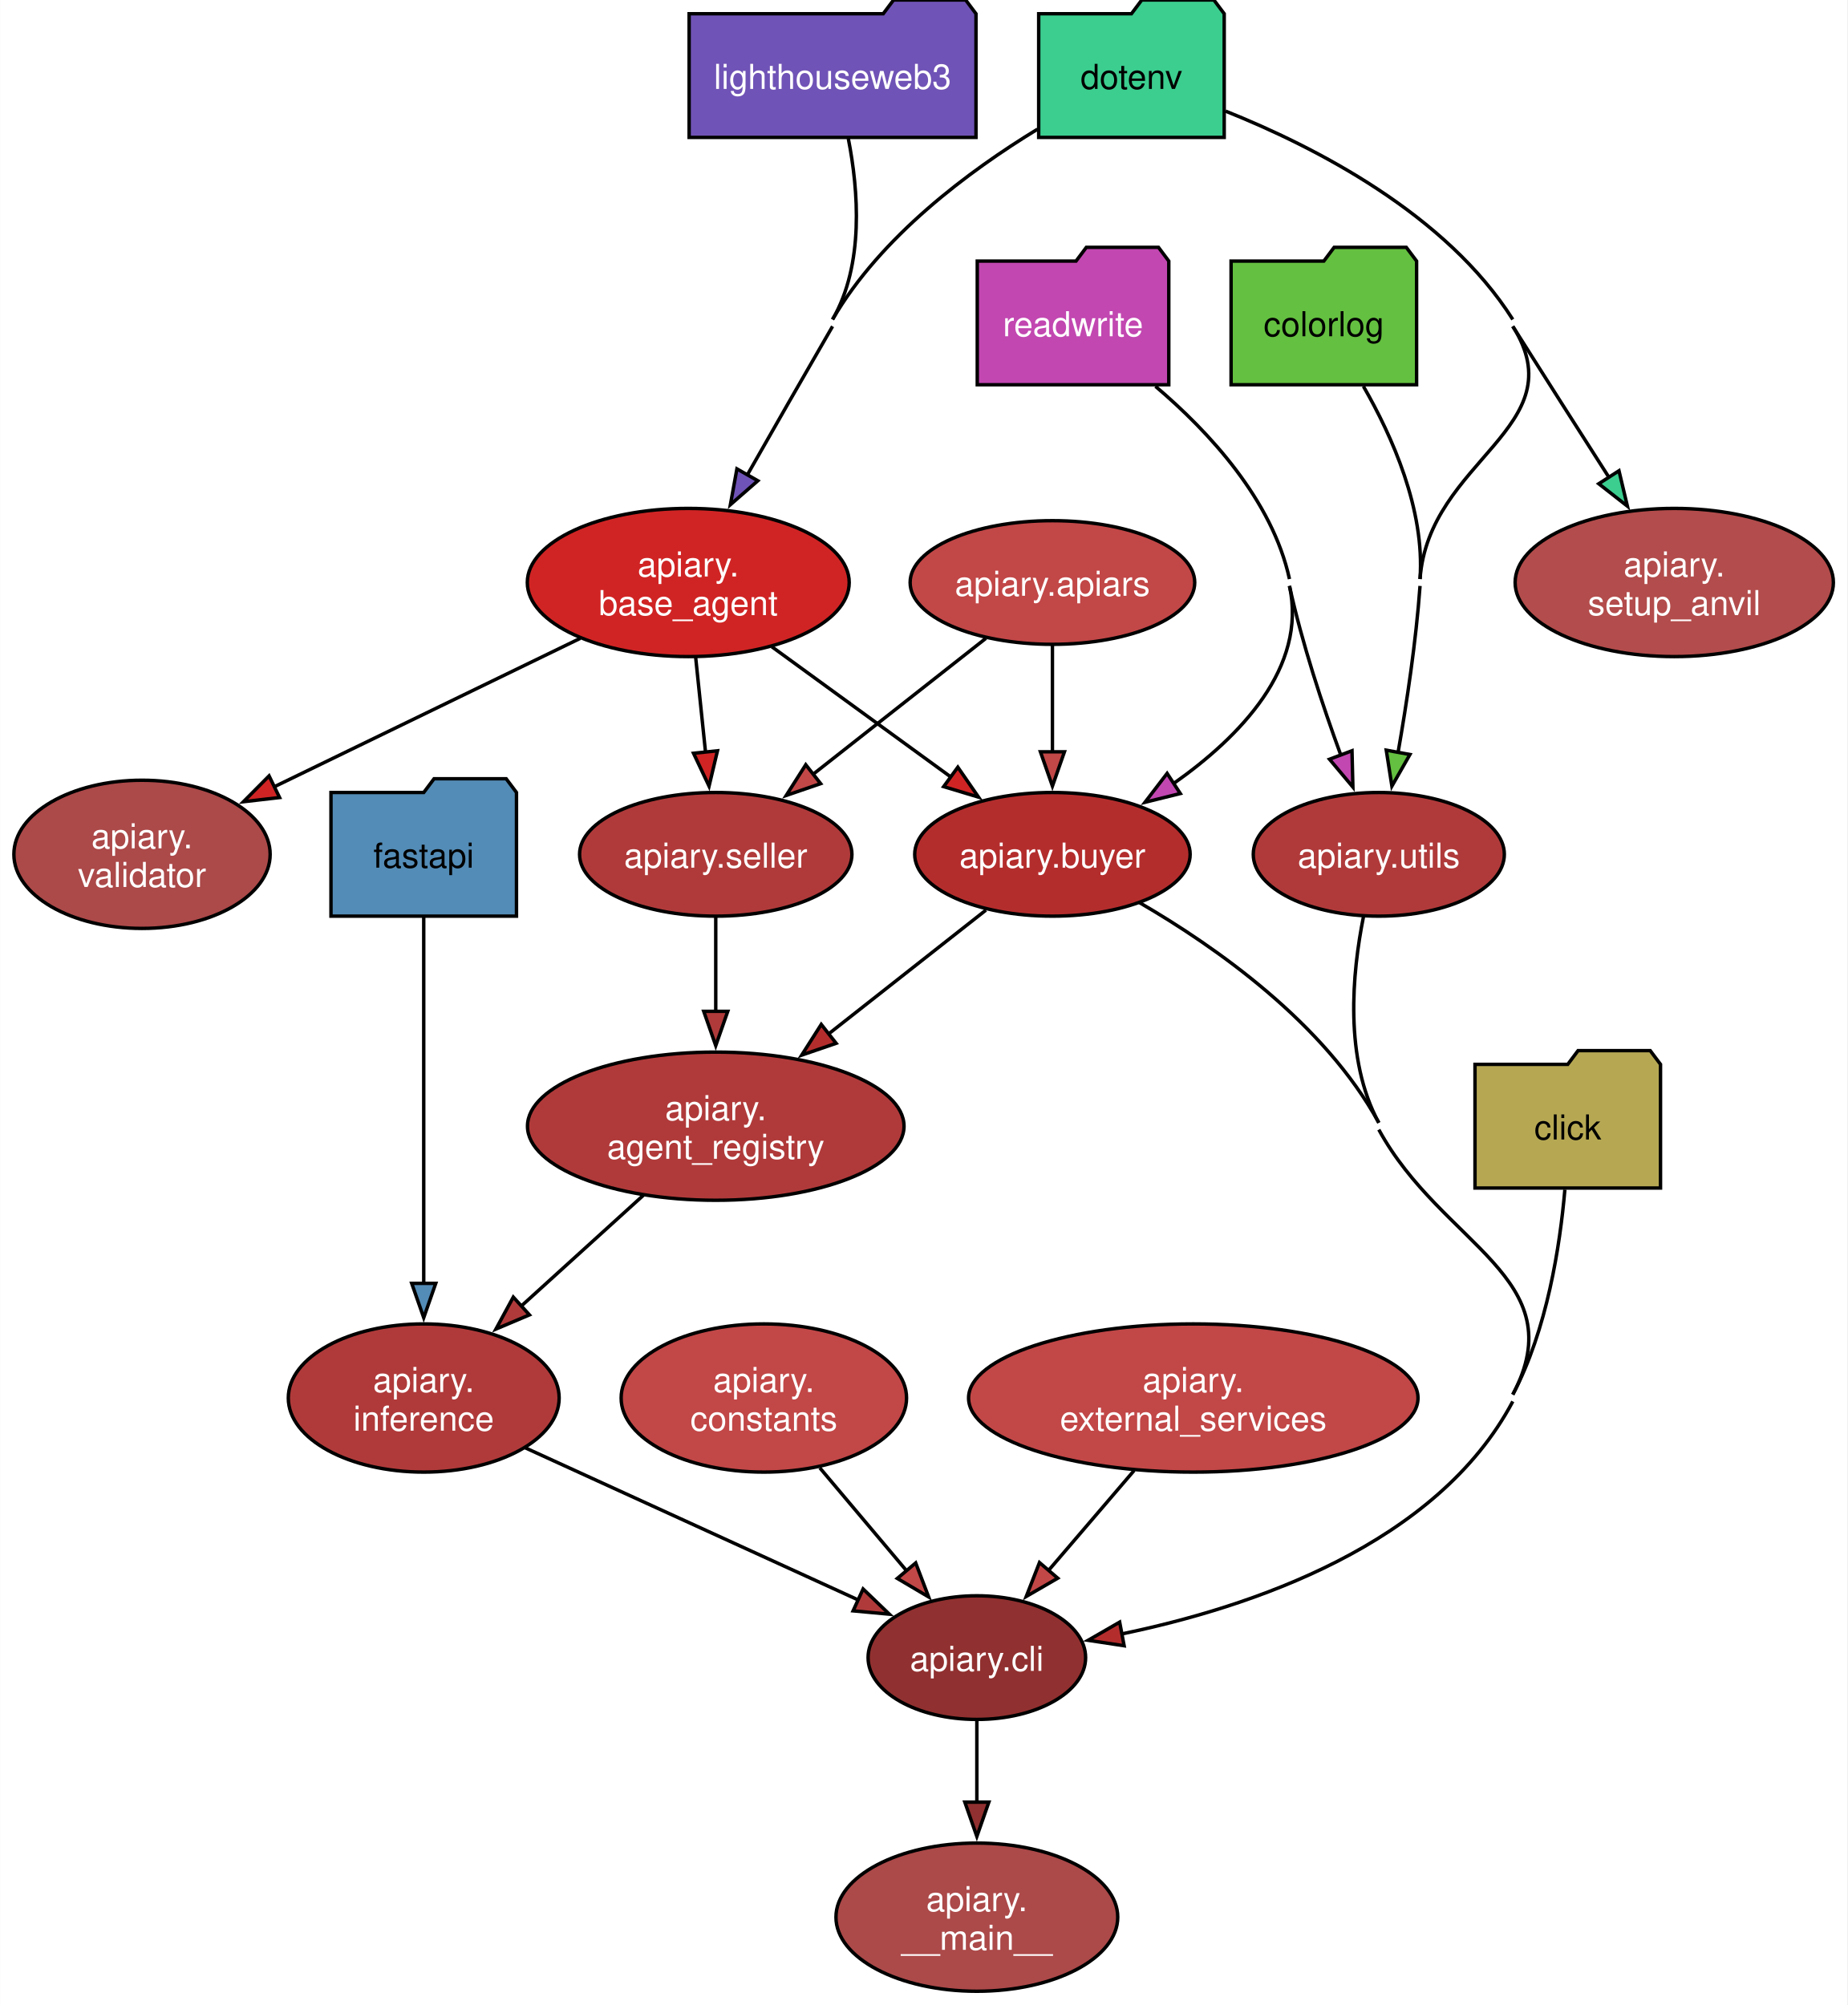
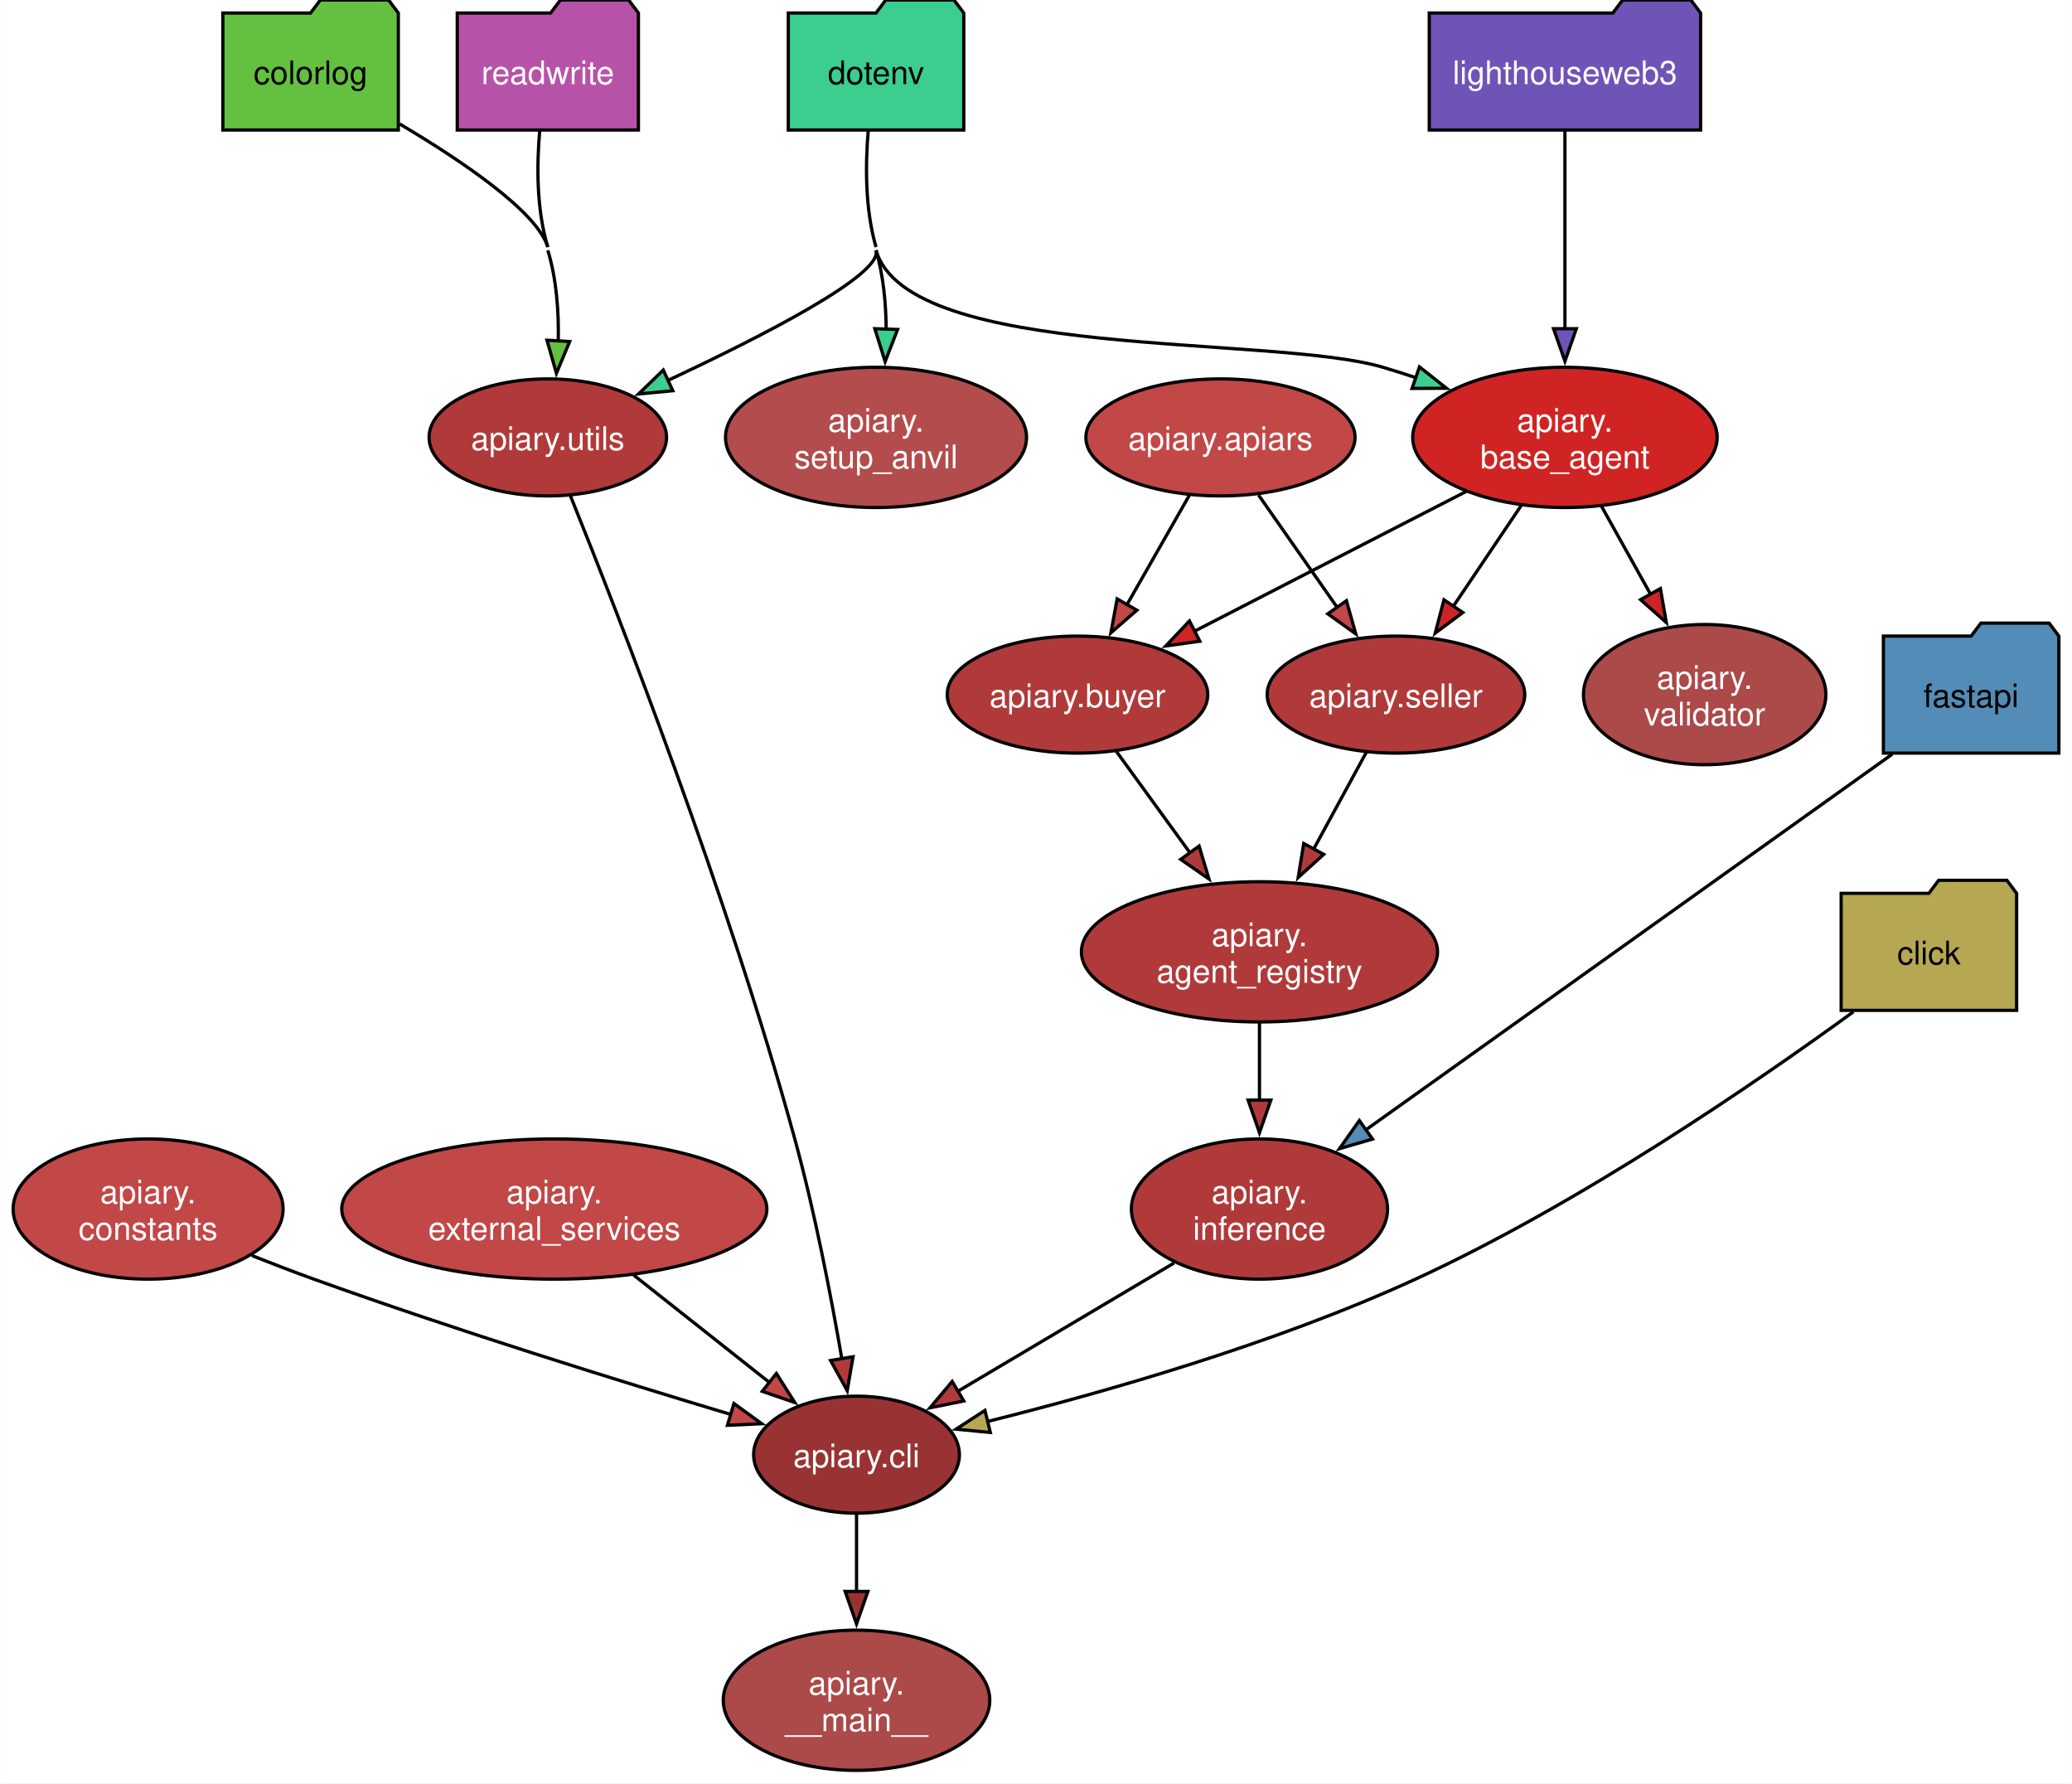
- <svg xmlns="http://www.w3.org/2000/svg" width="538pt" height="584pt" viewBox="0.00 0.00 537.62 583.67">
-   <g id="graph0" class="graph" transform="scale(1 1) rotate(0) translate(4 579.67)">
+ <svg xmlns="http://www.w3.org/2000/svg" width="638pt" height="549pt" viewBox="0.00 0.00 637.54 548.67">
+   <g id="graph0" class="graph" transform="scale(1 1) rotate(0) translate(4 544.67)">
    <style>.edge&gt;path:hover{stroke-width:8}</style>
-     <polygon fill="white" stroke="none" points="-4,4 -4,-579.67 533.62,-579.67 533.62,4 -4,4" />
+     <polygon fill="white" stroke="none" points="-4,4 -4,-544.67 633.54,-544.67 633.54,4 -4,4" />
    <g id="node1" class="node">
      <style>.edge&gt;path:hover{stroke-width:8}</style>
-       <ellipse fill="#ac4949" stroke="black" cx="280.3" cy="-21.57" rx="41.01" ry="21.57" />
-       <text text-anchor="middle" x="280.3" y="-23.32" font-family="Helvetica,sans-Serif" font-size="10.00" fill="#ffffff">apiary.</text>
-       <text text-anchor="middle" x="280.3" y="-12.07" font-family="Helvetica,sans-Serif" font-size="10.00" fill="#ffffff">__main__</text>
+       <ellipse fill="#ac4949" stroke="black" cx="259.54" cy="-21.57" rx="41.01" ry="21.57" />
+       <text text-anchor="middle" x="259.54" y="-23.32" font-family="Helvetica,sans-Serif" font-size="10.00" fill="#ffffff">apiary.</text>
+       <text text-anchor="middle" x="259.54" y="-12.07" font-family="Helvetica,sans-Serif" font-size="10.00" fill="#ffffff">__main__</text>
    </g>
    <g id="node2" class="node">
      <style>.edge&gt;path:hover{stroke-width:8}</style>
-       <ellipse fill="#b03a3a" stroke="black" cx="204.3" cy="-251.83" rx="54.8" ry="21.57" />
-       <text text-anchor="middle" x="204.3" y="-253.58" font-family="Helvetica,sans-Serif" font-size="10.00" fill="#ffffff">apiary.</text>
-       <text text-anchor="middle" x="204.3" y="-242.33" font-family="Helvetica,sans-Serif" font-size="10.00" fill="#ffffff">agent_registry</text>
+       <ellipse fill="#b03a3a" stroke="black" cx="383.54" cy="-251.83" rx="54.8" ry="21.57" />
+       <text text-anchor="middle" x="383.54" y="-253.58" font-family="Helvetica,sans-Serif" font-size="10.00" fill="#ffffff">apiary.</text>
+       <text text-anchor="middle" x="383.54" y="-242.33" font-family="Helvetica,sans-Serif" font-size="10.00" fill="#ffffff">agent_registry</text>
    </g>
    <g id="node9" class="node">
      <style>.edge&gt;path:hover{stroke-width:8}</style>
-       <ellipse fill="#b03a3a" stroke="black" cx="119.3" cy="-172.7" rx="39.42" ry="21.57" />
-       <text text-anchor="middle" x="119.3" y="-174.45" font-family="Helvetica,sans-Serif" font-size="10.00" fill="#ffffff">apiary.</text>
-       <text text-anchor="middle" x="119.3" y="-163.2" font-family="Helvetica,sans-Serif" font-size="10.00" fill="#ffffff">inference</text>
+       <ellipse fill="#b03a3a" stroke="black" cx="383.54" cy="-172.7" rx="39.42" ry="21.57" />
+       <text text-anchor="middle" x="383.54" y="-174.45" font-family="Helvetica,sans-Serif" font-size="10.00" fill="#ffffff">apiary.</text>
+       <text text-anchor="middle" x="383.54" y="-163.2" font-family="Helvetica,sans-Serif" font-size="10.00" fill="#ffffff">inference</text>
    </g>
    <g id="edge1" class="edge">
      <style>.edge&gt;path:hover{stroke-width:8}</style>
-       <path fill="none" stroke="black" d="M183.29,-231.77C172.55,-222.03 159.34,-210.03 147.71,-199.48" />
-       <polygon fill="#b03a3a" stroke="black" points="150.07,-196.9 140.31,-192.77 145.37,-202.08 150.07,-196.9" />
+       <path fill="none" stroke="black" d="M383.54,-230.16C383.54,-222.79 383.54,-214.29 383.54,-206.16" />
+       <polygon fill="#b03a3a" stroke="black" points="387.04,-206.21 383.54,-196.21 380.04,-206.21 387.04,-206.21" />
    </g>
    <g id="node3" class="node">
      <style>.edge&gt;path:hover{stroke-width:8}</style>
-       <ellipse fill="#c24747" stroke="black" cx="302.3" cy="-410.1" rx="41.42" ry="18" />
-       <text text-anchor="middle" x="302.3" y="-406.23" font-family="Helvetica,sans-Serif" font-size="10.00" fill="#ffffff">apiary.apiars</text>
+       <ellipse fill="#c24747" stroke="black" cx="371.54" cy="-410.1" rx="41.42" ry="18" />
+       <text text-anchor="middle" x="371.54" y="-406.23" font-family="Helvetica,sans-Serif" font-size="10.00" fill="#ffffff">apiary.apiars</text>
    </g>
    <g id="node5" class="node">
      <style>.edge&gt;path:hover{stroke-width:8}</style>
-       <ellipse fill="#b42d2d" stroke="black" cx="302.3" cy="-330.97" rx="40.09" ry="18" />
-       <text text-anchor="middle" x="302.3" y="-327.09" font-family="Helvetica,sans-Serif" font-size="10.00" fill="#ffffff">apiary.buyer</text>
+       <ellipse fill="#b03a3a" stroke="black" cx="327.54" cy="-330.97" rx="40.09" ry="18" />
+       <text text-anchor="middle" x="327.54" y="-327.09" font-family="Helvetica,sans-Serif" font-size="10.00" fill="#ffffff">apiary.buyer</text>
    </g>
    <g id="edge2" class="edge">
      <style>.edge&gt;path:hover{stroke-width:8}</style>
-       <path fill="none" stroke="black" d="M302.3,-391.98C302.3,-382.76 302.3,-371.14 302.3,-360.58" />
-       <polygon fill="#c24747" stroke="black" points="305.8,-360.82 302.3,-350.82 298.8,-360.82 305.8,-360.82" />
+       <path fill="none" stroke="black" d="M362,-392.36C356.34,-382.46 349.06,-369.69 342.65,-358.44" />
+       <polygon fill="#c24747" stroke="black" points="345.82,-356.94 337.82,-349.99 339.74,-360.41 345.82,-356.94" />
    </g>
    <g id="node10" class="node">
      <style>.edge&gt;path:hover{stroke-width:8}</style>
-       <ellipse fill="#b03a3a" stroke="black" cx="204.3" cy="-330.97" rx="39.64" ry="18" />
-       <text text-anchor="middle" x="204.3" y="-327.09" font-family="Helvetica,sans-Serif" font-size="10.00" fill="#ffffff">apiary.seller</text>
+       <ellipse fill="#b03a3a" stroke="black" cx="425.54" cy="-330.97" rx="39.64" ry="18" />
+       <text text-anchor="middle" x="425.54" y="-327.09" font-family="Helvetica,sans-Serif" font-size="10.00" fill="#ffffff">apiary.seller</text>
    </g>
    <g id="edge3" class="edge">
      <style>.edge&gt;path:hover{stroke-width:8}</style>
-       <path fill="none" stroke="black" d="M282.94,-393.86C268.58,-382.56 248.77,-366.97 232.63,-354.27" />
-       <polygon fill="#c24747" stroke="black" points="234.83,-351.55 224.81,-348.11 230.5,-357.05 234.83,-351.55" />
+       <path fill="none" stroke="black" d="M383.26,-392.36C390.38,-382.19 399.63,-368.99 407.65,-357.52" />
+       <polygon fill="#c24747" stroke="black" points="410.3,-359.85 413.17,-349.65 404.56,-355.83 410.3,-359.85" />
    </g>
    <g id="node4" class="node">
      <style>.edge&gt;path:hover{stroke-width:8}</style>
-       <ellipse fill="#d02424" stroke="black" cx="196.3" cy="-410.1" rx="46.85" ry="21.57" />
-       <text text-anchor="middle" x="196.3" y="-411.85" font-family="Helvetica,sans-Serif" font-size="10.00" fill="#ffffff">apiary.</text>
-       <text text-anchor="middle" x="196.3" y="-400.6" font-family="Helvetica,sans-Serif" font-size="10.00" fill="#ffffff">base_agent</text>
+       <ellipse fill="#d02424" stroke="black" cx="477.54" cy="-410.1" rx="46.85" ry="21.57" />
+       <text text-anchor="middle" x="477.54" y="-411.85" font-family="Helvetica,sans-Serif" font-size="10.00" fill="#ffffff">apiary.</text>
+       <text text-anchor="middle" x="477.54" y="-400.6" font-family="Helvetica,sans-Serif" font-size="10.00" fill="#ffffff">base_agent</text>
    </g>
    <g id="edge4" class="edge">
      <style>.edge&gt;path:hover{stroke-width:8}</style>
-       <path fill="none" stroke="black" d="M220.62,-391.4C236.15,-380.1 256.39,-365.38 272.83,-353.41" />
-       <polygon fill="#d02424" stroke="black" points="274.76,-356.34 280.79,-347.62 270.64,-350.68 274.76,-356.34" />
+       <path fill="none" stroke="black" d="M447.19,-393.49C422.96,-381.03 388.96,-363.55 363.39,-350.4" />
+       <polygon fill="#d02424" stroke="black" points="365.19,-347.39 354.7,-345.93 361.99,-353.62 365.19,-347.39" />
    </g>
    <g id="edge5" class="edge">
      <style>.edge&gt;path:hover{stroke-width:8}</style>
-       <path fill="none" stroke="black" d="M198.44,-388.43C199.33,-379.93 200.36,-369.94 201.32,-360.74" />
-       <polygon fill="#d02424" stroke="black" points="204.8,-361.11 202.35,-350.81 197.83,-360.39 204.8,-361.11" />
+       <path fill="none" stroke="black" d="M464.15,-389.24C457.72,-379.7 449.93,-368.14 443.04,-357.92" />
+       <polygon fill="#d02424" stroke="black" points="446.12,-356.22 437.62,-349.89 440.31,-360.14 446.12,-356.22" />
    </g>
    <g id="node13" class="node">
      <style>.edge&gt;path:hover{stroke-width:8}</style>
-       <ellipse fill="#ac4949" stroke="black" cx="37.3" cy="-330.97" rx="37.3" ry="21.57" />
-       <text text-anchor="middle" x="37.3" y="-332.72" font-family="Helvetica,sans-Serif" font-size="10.00" fill="#ffffff">apiary.</text>
-       <text text-anchor="middle" x="37.3" y="-321.47" font-family="Helvetica,sans-Serif" font-size="10.00" fill="#ffffff">validator</text>
+       <ellipse fill="#ac4949" stroke="black" cx="520.54" cy="-330.97" rx="37.3" ry="21.57" />
+       <text text-anchor="middle" x="520.54" y="-332.72" font-family="Helvetica,sans-Serif" font-size="10.00" fill="#ffffff">apiary.</text>
+       <text text-anchor="middle" x="520.54" y="-321.47" font-family="Helvetica,sans-Serif" font-size="10.00" fill="#ffffff">validator</text>
    </g>
    <g id="edge6" class="edge">
      <style>.edge&gt;path:hover{stroke-width:8}</style>
-       <path fill="none" stroke="black" d="M164.89,-393.86C139.21,-381.4 102.8,-363.74 75.45,-350.47" />
-       <polygon fill="#d02424" stroke="black" points="77.34,-347.5 66.81,-346.28 74.28,-353.8 77.34,-347.5" />
+       <path fill="none" stroke="black" d="M488.84,-388.83C493.47,-380.53 498.92,-370.76 503.98,-361.68" />
+       <polygon fill="#d02424" stroke="black" points="506.92,-363.59 508.73,-353.15 500.81,-360.18 506.92,-363.59" />
    </g>
    <g id="edge7" class="edge">
      <style>.edge&gt;path:hover{stroke-width:8}</style>
-       <path fill="none" stroke="black" d="M282.94,-314.73C269.79,-304.38 252.08,-290.44 236.79,-278.41" />
-       <polygon fill="#b42d2d" stroke="black" points="239.34,-275.96 229.32,-272.52 235.01,-281.46 239.34,-275.96" />
+       <path fill="none" stroke="black" d="M339.42,-313.61C346.07,-304.44 354.57,-292.74 362.33,-282.05" />
+       <polygon fill="#b03a3a" stroke="black" points="364.96,-284.38 368,-274.24 359.3,-280.27 364.96,-284.38" />
    </g>
    <g id="node6" class="node">
      <style>.edge&gt;path:hover{stroke-width:8}</style>
-       <ellipse fill="#913030" stroke="black" cx="280.3" cy="-97.13" rx="31.66" ry="18" />
-       <text text-anchor="middle" x="280.3" y="-93.26" font-family="Helvetica,sans-Serif" font-size="10.00" fill="#ffffff">apiary.cli</text>
+       <ellipse fill="#993333" stroke="black" cx="259.54" cy="-97.13" rx="31.66" ry="18" />
+       <text text-anchor="middle" x="259.54" y="-93.26" font-family="Helvetica,sans-Serif" font-size="10.00" fill="#ffffff">apiary.cli</text>
    </g>
    <g id="edge8" class="edge">
      <style>.edge&gt;path:hover{stroke-width:8}</style>
-       <path fill="none" stroke="black" d="M397.3,-250.83C415.69,-217.11 454.3,-207.64 436.3,-173.7" />
-       <path fill="none" stroke="black" d="M327.63,-316.92C350.03,-303.92 381.53,-281.74 397.3,-252.83" />
-       <path fill="none" stroke="black" d="M436.3,-171.7C414.21,-130.05 360.28,-111.8 322.03,-103.93" />
-       <polygon fill="#b42d2d" stroke="black" points="323.17,-100.58 312.69,-102.17 321.87,-107.46 323.17,-100.58" />
+       <path fill="none" stroke="black" d="M259.54,-78.7C259.54,-71.54 259.54,-63.01 259.54,-54.79" />
+       <polygon fill="#993333" stroke="black" points="263.04,-55.06 259.54,-45.06 256.04,-55.06 263.04,-55.06" />
+     </g>
+     <g id="node7" class="node">
+       <style>.edge&gt;path:hover{stroke-width:8}</style>
+       <ellipse fill="#c24747" stroke="black" cx="41.54" cy="-172.7" rx="41.54" ry="21.57" />
+       <text text-anchor="middle" x="41.54" y="-174.45" font-family="Helvetica,sans-Serif" font-size="10.00" fill="#ffffff">apiary.</text>
+       <text text-anchor="middle" x="41.54" y="-163.2" font-family="Helvetica,sans-Serif" font-size="10.00" fill="#ffffff">constants</text>
    </g>
    <g id="edge9" class="edge">
      <style>.edge&gt;path:hover{stroke-width:8}</style>
-       <path fill="none" stroke="black" d="M280.3,-78.7C280.3,-71.54 280.3,-63.01 280.3,-54.79" />
-       <polygon fill="#913030" stroke="black" points="283.8,-55.06 280.3,-45.06 276.8,-55.06 283.8,-55.06" />
-     </g>
-     <g id="node7" class="node">
-       <style>.edge&gt;path:hover{stroke-width:8}</style>
-       <ellipse fill="#c24747" stroke="black" cx="218.3" cy="-172.7" rx="41.54" ry="21.57" />
-       <text text-anchor="middle" x="218.3" y="-174.45" font-family="Helvetica,sans-Serif" font-size="10.00" fill="#ffffff">apiary.</text>
-       <text text-anchor="middle" x="218.3" y="-163.2" font-family="Helvetica,sans-Serif" font-size="10.00" fill="#ffffff">constants</text>
+       <path fill="none" stroke="black" d="M73.5,-158.38C79.78,-155.89 86.34,-153.36 92.54,-151.13 136.13,-135.45 186.96,-119.67 220.98,-109.46" />
+       <polygon fill="#c24747" stroke="black" points="221.81,-112.87 230.39,-106.65 219.81,-106.16 221.81,-112.87" />
+     </g>
+     <g id="node8" class="node">
+       <style>.edge&gt;path:hover{stroke-width:8}</style>
+       <ellipse fill="#c24747" stroke="black" cx="166.54" cy="-172.7" rx="65.41" ry="21.57" />
+       <text text-anchor="middle" x="166.54" y="-174.45" font-family="Helvetica,sans-Serif" font-size="10.00" fill="#ffffff">apiary.</text>
+       <text text-anchor="middle" x="166.54" y="-163.2" font-family="Helvetica,sans-Serif" font-size="10.00" fill="#ffffff">external_services</text>
    </g>
    <g id="edge10" class="edge">
      <style>.edge&gt;path:hover{stroke-width:8}</style>
-       <path fill="none" stroke="black" d="M234.59,-152.37C242.39,-143.11 251.81,-131.94 260.07,-122.14" />
-       <polygon fill="#c24747" stroke="black" points="262.5,-124.69 266.27,-114.79 257.15,-120.18 262.5,-124.69" />
-     </g>
-     <g id="node8" class="node">
-       <style>.edge&gt;path:hover{stroke-width:8}</style>
-       <ellipse fill="#c24747" stroke="black" cx="343.3" cy="-172.7" rx="65.41" ry="21.57" />
-       <text text-anchor="middle" x="343.3" y="-174.45" font-family="Helvetica,sans-Serif" font-size="10.00" fill="#ffffff">apiary.</text>
-       <text text-anchor="middle" x="343.3" y="-163.2" font-family="Helvetica,sans-Serif" font-size="10.00" fill="#ffffff">external_services</text>
+       <path fill="none" stroke="black" d="M190.98,-152.37C203.92,-142.13 219.83,-129.55 233.07,-119.08" />
+       <polygon fill="#c24747" stroke="black" points="234.88,-122.11 240.55,-113.16 230.53,-116.62 234.88,-122.11" />
    </g>
    <g id="edge11" class="edge">
      <style>.edge&gt;path:hover{stroke-width:8}</style>
-       <path fill="none" stroke="black" d="M326.08,-151.6C318.35,-142.57 309.17,-131.84 301.06,-122.38" />
-       <polygon fill="#c24747" stroke="black" points="303.85,-120.25 294.68,-114.93 298.53,-124.8 303.85,-120.25" />
+       <path fill="none" stroke="black" d="M357.25,-156.1C337.78,-144.55 311.2,-128.78 290.68,-116.61" />
+       <polygon fill="#b03a3a" stroke="black" points="292.55,-113.64 282.16,-111.55 288.98,-119.66 292.55,-113.64" />
    </g>
    <g id="edge12" class="edge">
      <style>.edge&gt;path:hover{stroke-width:8}</style>
-       <path fill="none" stroke="black" d="M148.83,-158.21C176.2,-145.7 216.92,-127.09 245.78,-113.91" />
-       <polygon fill="#b03a3a" stroke="black" points="247.19,-117.11 254.83,-109.77 244.28,-110.74 247.19,-117.11" />
+       <path fill="none" stroke="black" d="M416.43,-313.23C411.65,-304.46 405.65,-293.44 400.09,-283.22" />
+       <polygon fill="#b03a3a" stroke="black" points="403.31,-281.82 395.46,-274.71 397.16,-285.17 403.31,-281.82" />
+     </g>
+     <g id="node11" class="node">
+       <style>.edge&gt;path:hover{stroke-width:8}</style>
+       <ellipse fill="#b34c4c" stroke="black" cx="265.54" cy="-410.1" rx="46.32" ry="21.57" />
+       <text text-anchor="middle" x="265.54" y="-411.85" font-family="Helvetica,sans-Serif" font-size="10.00" fill="#ffffff">apiary.</text>
+       <text text-anchor="middle" x="265.54" y="-400.6" font-family="Helvetica,sans-Serif" font-size="10.00" fill="#ffffff">setup_anvil</text>
+     </g>
+     <g id="node12" class="node">
+       <style>.edge&gt;path:hover{stroke-width:8}</style>
+       <ellipse fill="#b03a3a" stroke="black" cx="164.54" cy="-410.1" rx="36.54" ry="18" />
+       <text text-anchor="middle" x="164.54" y="-406.23" font-family="Helvetica,sans-Serif" font-size="10.00" fill="#ffffff">apiary.utils</text>
    </g>
    <g id="edge13" class="edge">
      <style>.edge&gt;path:hover{stroke-width:8}</style>
-       <path fill="none" stroke="black" d="M204.3,-312.85C204.3,-304.64 204.3,-294.54 204.3,-284.98" />
-       <polygon fill="#b03a3a" stroke="black" points="207.8,-285.27 204.3,-275.27 200.8,-285.27 207.8,-285.27" />
-     </g>
-     <g id="node11" class="node">
-       <style>.edge&gt;path:hover{stroke-width:8}</style>
-       <ellipse fill="#b34c4c" stroke="black" cx="483.3" cy="-410.1" rx="46.32" ry="21.57" />
-       <text text-anchor="middle" x="483.3" y="-411.85" font-family="Helvetica,sans-Serif" font-size="10.00" fill="#ffffff">apiary.</text>
-       <text text-anchor="middle" x="483.3" y="-400.6" font-family="Helvetica,sans-Serif" font-size="10.00" fill="#ffffff">setup_anvil</text>
-     </g>
-     <g id="node12" class="node">
-       <style>.edge&gt;path:hover{stroke-width:8}</style>
-       <ellipse fill="#b03a3a" stroke="black" cx="397.3" cy="-330.97" rx="36.54" ry="18" />
-       <text text-anchor="middle" x="397.3" y="-327.09" font-family="Helvetica,sans-Serif" font-size="10.00" fill="#ffffff">apiary.utils</text>
+       <path fill="none" stroke="black" d="M171.51,-392.1C186.04,-356.13 219.94,-269.43 240.54,-194.27 246.7,-171.82 251.7,-145.91 255.02,-126.64" />
+       <polygon fill="#b03a3a" stroke="black" points="258.47,-127.26 256.67,-116.82 251.57,-126.1 258.47,-127.26" />
+     </g>
+     <g id="node14" class="node">
+       <style>.edge&gt;path:hover{stroke-width:8}</style>
+       <polygon fill="#b6a853" stroke="black" points="616.54,-269.83 613.54,-273.83 592.54,-273.83 589.54,-269.83 562.54,-269.83 562.54,-233.83 616.54,-233.83 616.54,-269.83" />
+       <text text-anchor="middle" x="589.54" y="-247.96" font-family="Helvetica,sans-Serif" font-size="10.00" fill="#000000">click</text>
    </g>
    <g id="edge14" class="edge">
      <style>.edge&gt;path:hover{stroke-width:8}</style>
-       <path fill="none" stroke="black" d="M392.85,-312.88C389.54,-296.44 387.17,-271.41 397.3,-252.83" />
-     </g>
-     <g id="node14" class="node">
-       <style>.edge&gt;path:hover{stroke-width:8}</style>
-       <polygon fill="#b6a853" stroke="black" points="479.3,-269.83 476.3,-273.83 455.3,-273.83 452.3,-269.83 425.3,-269.83 425.3,-233.83 479.3,-233.83 479.3,-269.83" />
-       <text text-anchor="middle" x="452.3" y="-247.96" font-family="Helvetica,sans-Serif" font-size="10.00" fill="#000000">click</text>
+       <path fill="none" stroke="black" d="M566.31,-233.39C536.44,-211.65 482.38,-174.5 431.54,-151.13 388.12,-131.17 335.19,-116.14 299.61,-107.28" />
+       <polygon fill="#b6a853" stroke="black" points="300.72,-103.95 290.17,-104.98 299.06,-110.75 300.72,-103.95" />
+     </g>
+     <g id="node15" class="node">
+       <style>.edge&gt;path:hover{stroke-width:8}</style>
+       <polygon fill="#64c040" stroke="black" points="118.54,-540.67 115.54,-544.67 94.54,-544.67 91.54,-540.67 64.54,-540.67 64.54,-504.67 118.54,-504.67 118.54,-540.67" />
+       <text text-anchor="middle" x="91.54" y="-518.79" font-family="Helvetica,sans-Serif" font-size="10.00" fill="#000000">colorlog</text>
    </g>
    <g id="edge15" class="edge">
      <style>.edge&gt;path:hover{stroke-width:8}</style>
-       <path fill="none" stroke="black" d="M451.46,-233.35C450.05,-217.07 446.3,-192.55 436.3,-173.7" />
-     </g>
-     <g id="node15" class="node">
-       <style>.edge&gt;path:hover{stroke-width:8}</style>
-       <polygon fill="#64c040" stroke="black" points="408.3,-503.67 405.3,-507.67 384.3,-507.67 381.3,-503.67 354.3,-503.67 354.3,-467.67 408.3,-467.67 408.3,-503.67" />
-       <text text-anchor="middle" x="381.3" y="-481.79" font-family="Helvetica,sans-Serif" font-size="10.00" fill="#000000">colorlog</text>
+       <path fill="none" stroke="black" d="M164.54,-467.67C167.24,-458.78 167.95,-448.74 167.76,-439.61" />
+       <polygon fill="#64c040" stroke="black" points="171.27,-439.6 167.19,-429.82 164.28,-440.01 171.27,-439.6" />
+       <path fill="none" stroke="black" d="M118.95,-506.54C138.26,-495.09 161.24,-479.53 164.54,-468.67" />
+     </g>
+     <g id="node16" class="node">
+       <style>.edge&gt;path:hover{stroke-width:8}</style>
+       <polygon fill="#3bce8f" stroke="black" points="292.54,-540.67 289.54,-544.67 268.54,-544.67 265.54,-540.67 238.54,-540.67 238.54,-504.67 292.54,-504.67 292.54,-540.67" />
+       <text text-anchor="middle" x="265.54" y="-518.79" font-family="Helvetica,sans-Serif" font-size="10.00" fill="#000000">dotenv</text>
    </g>
    <g id="edge16" class="edge">
      <style>.edge&gt;path:hover{stroke-width:8}</style>
-       <path fill="none" stroke="black" d="M392.82,-467.21C401.17,-452.71 410.75,-431.27 409.3,-411.1" />
-       <path fill="none" stroke="black" d="M409.3,-409.1C408.14,-392.94 405.44,-375.06 402.9,-360.58" />
-       <polygon fill="#64c040" stroke="black" points="406.36,-360.03 401.11,-350.82 399.47,-361.29 406.36,-360.03" />
-     </g>
-     <g id="node16" class="node">
-       <style>.edge&gt;path:hover{stroke-width:8}</style>
-       <polygon fill="#3bce8f" stroke="black" points="352.3,-575.67 349.3,-579.67 328.3,-579.67 325.3,-575.67 298.3,-575.67 298.3,-539.67 352.3,-539.67 352.3,-575.67" />
-       <text text-anchor="middle" x="325.3" y="-553.79" font-family="Helvetica,sans-Serif" font-size="10.00" fill="#000000">dotenv</text>
+       <path fill="none" stroke="black" d="M265.54,-467.67C275.5,-433.51 387.44,-441.82 421.54,-431.67 424.86,-430.68 428.27,-429.6 431.68,-428.47" />
+       <polygon fill="#3bce8f" stroke="black" points="432.78,-431.79 441.09,-425.22 430.49,-425.17 432.78,-431.79" />
    </g>
    <g id="edge17" class="edge">
      <style>.edge&gt;path:hover{stroke-width:8}</style>
-       <path fill="none" stroke="black" d="M297.95,-542.06C278.08,-529.95 252.3,-510.82 238.3,-486.67" />
+       <path fill="none" stroke="black" d="M265.54,-467.67C267.8,-459.94 268.61,-451.36 268.67,-443.27" />
+       <polygon fill="#3bce8f" stroke="black" points="272.17,-443.31 268.35,-433.43 265.17,-443.54 272.17,-443.31" />
    </g>
    <g id="edge18" class="edge">
      <style>.edge&gt;path:hover{stroke-width:8}</style>
-       <path fill="none" stroke="black" d="M436.3,-484.67C445.46,-470.17 455.71,-454.11 464.29,-440.71" />
-       <polygon fill="#3bce8f" stroke="black" points="467.21,-442.63 469.66,-432.32 461.32,-438.85 467.21,-442.63" />
+       <path fill="none" stroke="black" d="M265.54,-467.67C267.7,-460.27 231,-441.42 201.24,-427.51" />
+       <polygon fill="#3bce8f" stroke="black" points="203,-424.46 192.45,-423.45 200.07,-430.82 203,-424.46" />
+       <path fill="none" stroke="black" d="M263.15,-504.62C262.25,-494.05 262.14,-480.33 265.54,-468.67" />
+     </g>
+     <g id="node17" class="node">
+       <style>.edge&gt;path:hover{stroke-width:8}</style>
+       <polygon fill="#538cb6" stroke="black" points="629.54,-348.97 626.54,-352.97 605.54,-352.97 602.54,-348.97 575.54,-348.97 575.54,-312.97 629.54,-312.97 629.54,-348.97" />
+       <text text-anchor="middle" x="602.54" y="-327.09" font-family="Helvetica,sans-Serif" font-size="10.00" fill="#000000">fastapi</text>
    </g>
    <g id="edge19" class="edge">
      <style>.edge&gt;path:hover{stroke-width:8}</style>
-       <path fill="none" stroke="black" d="M436.3,-484.67C454.9,-455.22 411.8,-445.84 409.3,-411.1" />
-       <path fill="none" stroke="black" d="M352.7,-547.32C378.82,-536.88 416.95,-517.29 436.3,-486.67" />
-     </g>
-     <g id="node17" class="node">
-       <style>.edge&gt;path:hover{stroke-width:8}</style>
-       <polygon fill="#538cb6" stroke="black" points="146.3,-348.97 143.3,-352.97 122.3,-352.97 119.3,-348.97 92.3,-348.97 92.3,-312.97 146.3,-312.97 146.3,-348.97" />
-       <text text-anchor="middle" x="119.3" y="-327.09" font-family="Helvetica,sans-Serif" font-size="10.00" fill="#000000">fastapi</text>
+       <path fill="none" stroke="black" d="M578.27,-312.65C538.74,-284.44 460.43,-228.56 416.11,-196.94" />
+       <polygon fill="#538cb6" stroke="black" points="418.33,-194.23 408.16,-191.27 414.27,-199.92 418.33,-194.23" />
+     </g>
+     <g id="node18" class="node">
+       <style>.edge&gt;path:hover{stroke-width:8}</style>
+       <polygon fill="#7053b6" stroke="black" points="519.29,-540.67 516.29,-544.67 495.29,-544.67 492.29,-540.67 435.79,-540.67 435.79,-504.67 519.29,-504.67 519.29,-540.67" />
+       <text text-anchor="middle" x="477.54" y="-518.79" font-family="Helvetica,sans-Serif" font-size="10.00" fill="#ffffff">lighthouseweb3</text>
    </g>
    <g id="edge20" class="edge">
      <style>.edge&gt;path:hover{stroke-width:8}</style>
-       <path fill="none" stroke="black" d="M119.3,-312.65C119.3,-286.89 119.3,-238.04 119.3,-205.67" />
-       <polygon fill="#538cb6" stroke="black" points="122.8,-206.08 119.3,-196.08 115.8,-206.08 122.8,-206.08" />
-     </g>
-     <g id="node18" class="node">
-       <style>.edge&gt;path:hover{stroke-width:8}</style>
-       <polygon fill="#7053b6" stroke="black" points="280.05,-575.67 277.05,-579.67 256.05,-579.67 253.05,-575.67 196.55,-575.67 196.55,-539.67 280.05,-539.67 280.05,-575.67" />
-       <text text-anchor="middle" x="238.3" y="-553.79" font-family="Helvetica,sans-Serif" font-size="10.00" fill="#ffffff">lighthouseweb3</text>
+       <path fill="none" stroke="black" d="M477.54,-504.39C477.54,-488.12 477.54,-463.33 477.54,-443.4" />
+       <polygon fill="#7053b6" stroke="black" points="481.04,-443.54 477.54,-433.54 474.04,-443.54 481.04,-443.54" />
+     </g>
+     <g id="node19" class="node">
+       <style>.edge&gt;path:hover{stroke-width:8}</style>
+       <polygon fill="#b653a8" stroke="black" points="192.42,-540.67 189.42,-544.67 168.42,-544.67 165.42,-540.67 136.67,-540.67 136.67,-504.67 192.42,-504.67 192.42,-540.67" />
+       <text text-anchor="middle" x="164.54" y="-518.79" font-family="Helvetica,sans-Serif" font-size="10.00" fill="#ffffff">readwrite</text>
    </g>
    <g id="edge21" class="edge">
      <style>.edge&gt;path:hover{stroke-width:8}</style>
-       <path fill="none" stroke="black" d="M242.89,-539.31C245.83,-524.33 247.56,-502.65 238.3,-486.67" />
-       <path fill="none" stroke="black" d="M238.3,-484.67C230.01,-470.37 220.91,-454.45 213.3,-441.09" />
-       <polygon fill="#7053b6" stroke="black" points="216.55,-439.72 208.56,-432.75 210.46,-443.18 216.55,-439.72" />
-     </g>
-     <g id="node19" class="node">
-       <style>.edge&gt;path:hover{stroke-width:8}</style>
-       <polygon fill="#c247b1" stroke="black" points="336.17,-503.67 333.17,-507.67 312.17,-507.67 309.17,-503.67 280.42,-503.67 280.42,-467.67 336.17,-467.67 336.17,-503.67" />
-       <text text-anchor="middle" x="308.3" y="-481.79" font-family="Helvetica,sans-Serif" font-size="10.00" fill="#ffffff">readwrite</text>
-     </g>
-     <g id="edge22" class="edge">
-       <style>.edge&gt;path:hover{stroke-width:8}</style>
-       <path fill="none" stroke="black" d="M371.3,-409.1C376.47,-385.42 357.02,-365.27 337.47,-351.51" />
-       <polygon fill="#c247b1" stroke="black" points="339.52,-348.67 329.24,-346.12 335.68,-354.53 339.52,-348.67" />
-       <path fill="none" stroke="black" d="M332.29,-467.21C347.91,-453.95 366.28,-434.1 371.3,-411.1" />
-     </g>
-     <g id="edge23" class="edge">
-       <style>.edge&gt;path:hover{stroke-width:8}</style>
-       <path fill="none" stroke="black" d="M371.3,-409.1C374.94,-392.43 380.93,-374.33 386.24,-359.86" />
-       <polygon fill="#c247b1" stroke="black" points="389.5,-361.13 389.76,-350.54 382.95,-358.65 389.5,-361.13" />
+       <path fill="none" stroke="black" d="M162.06,-504.59C161.12,-494.02 161.01,-480.29 164.54,-468.67" />
    </g>
  </g>
</svg>
